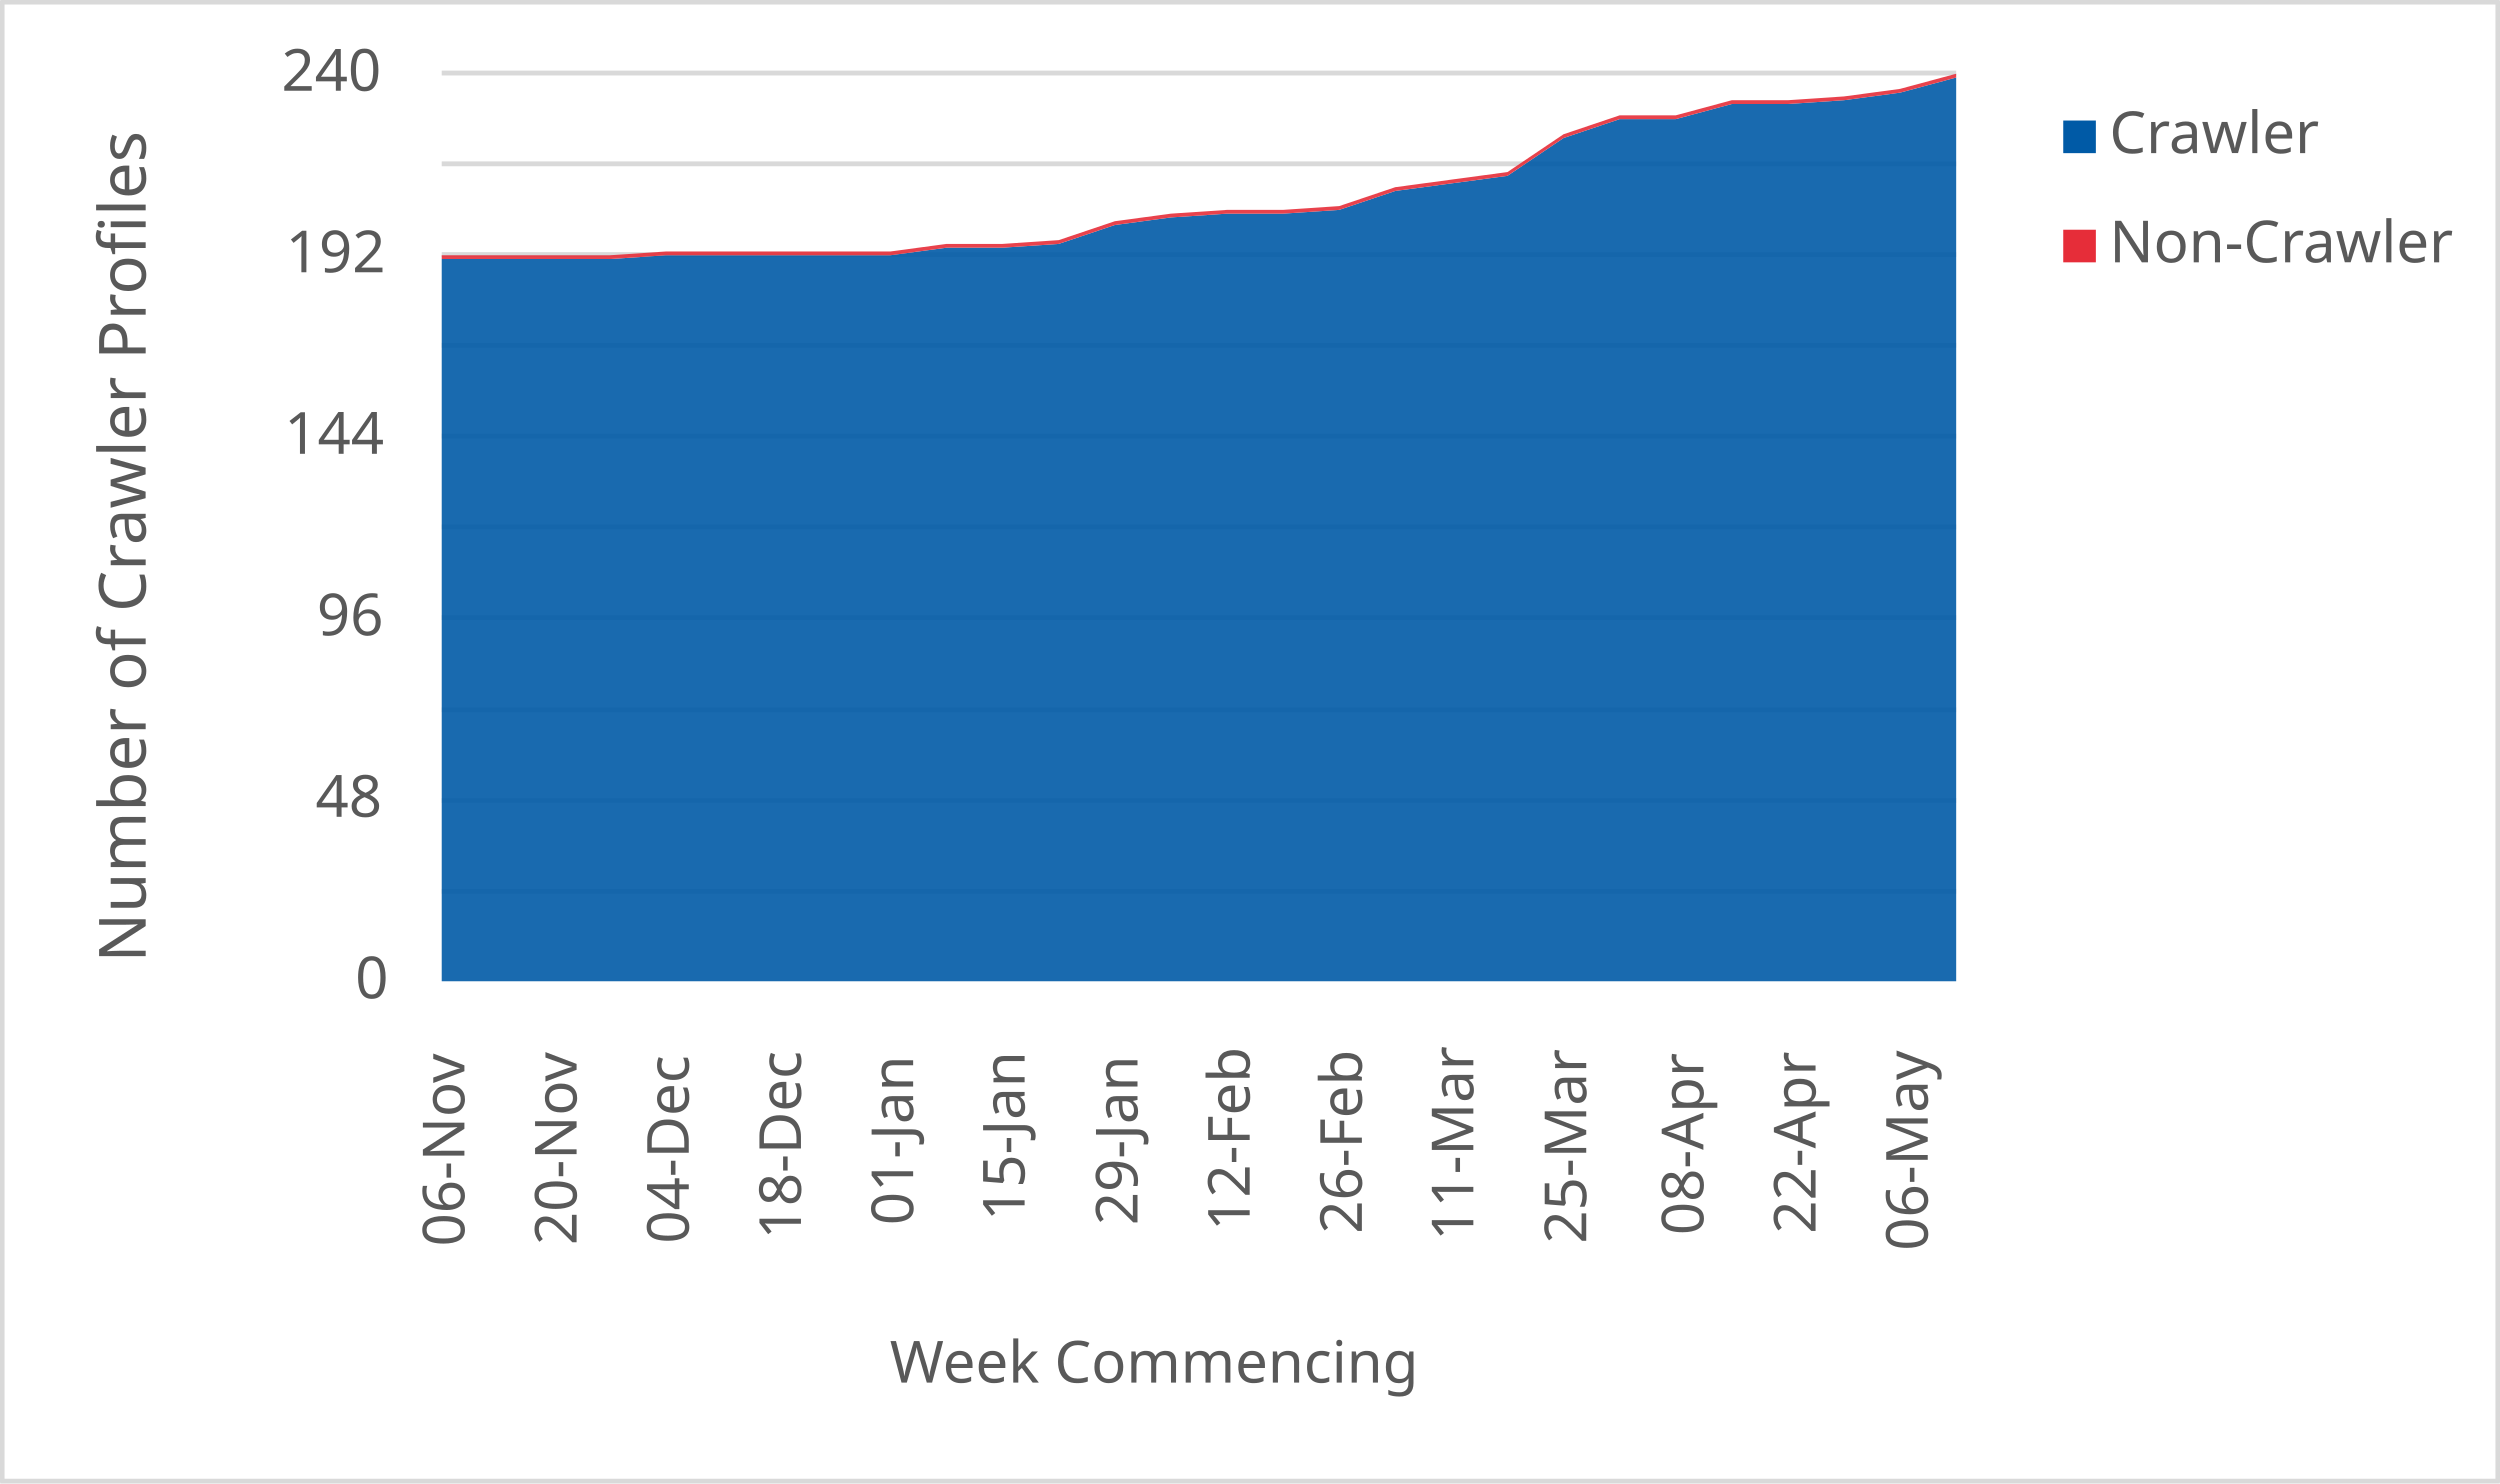
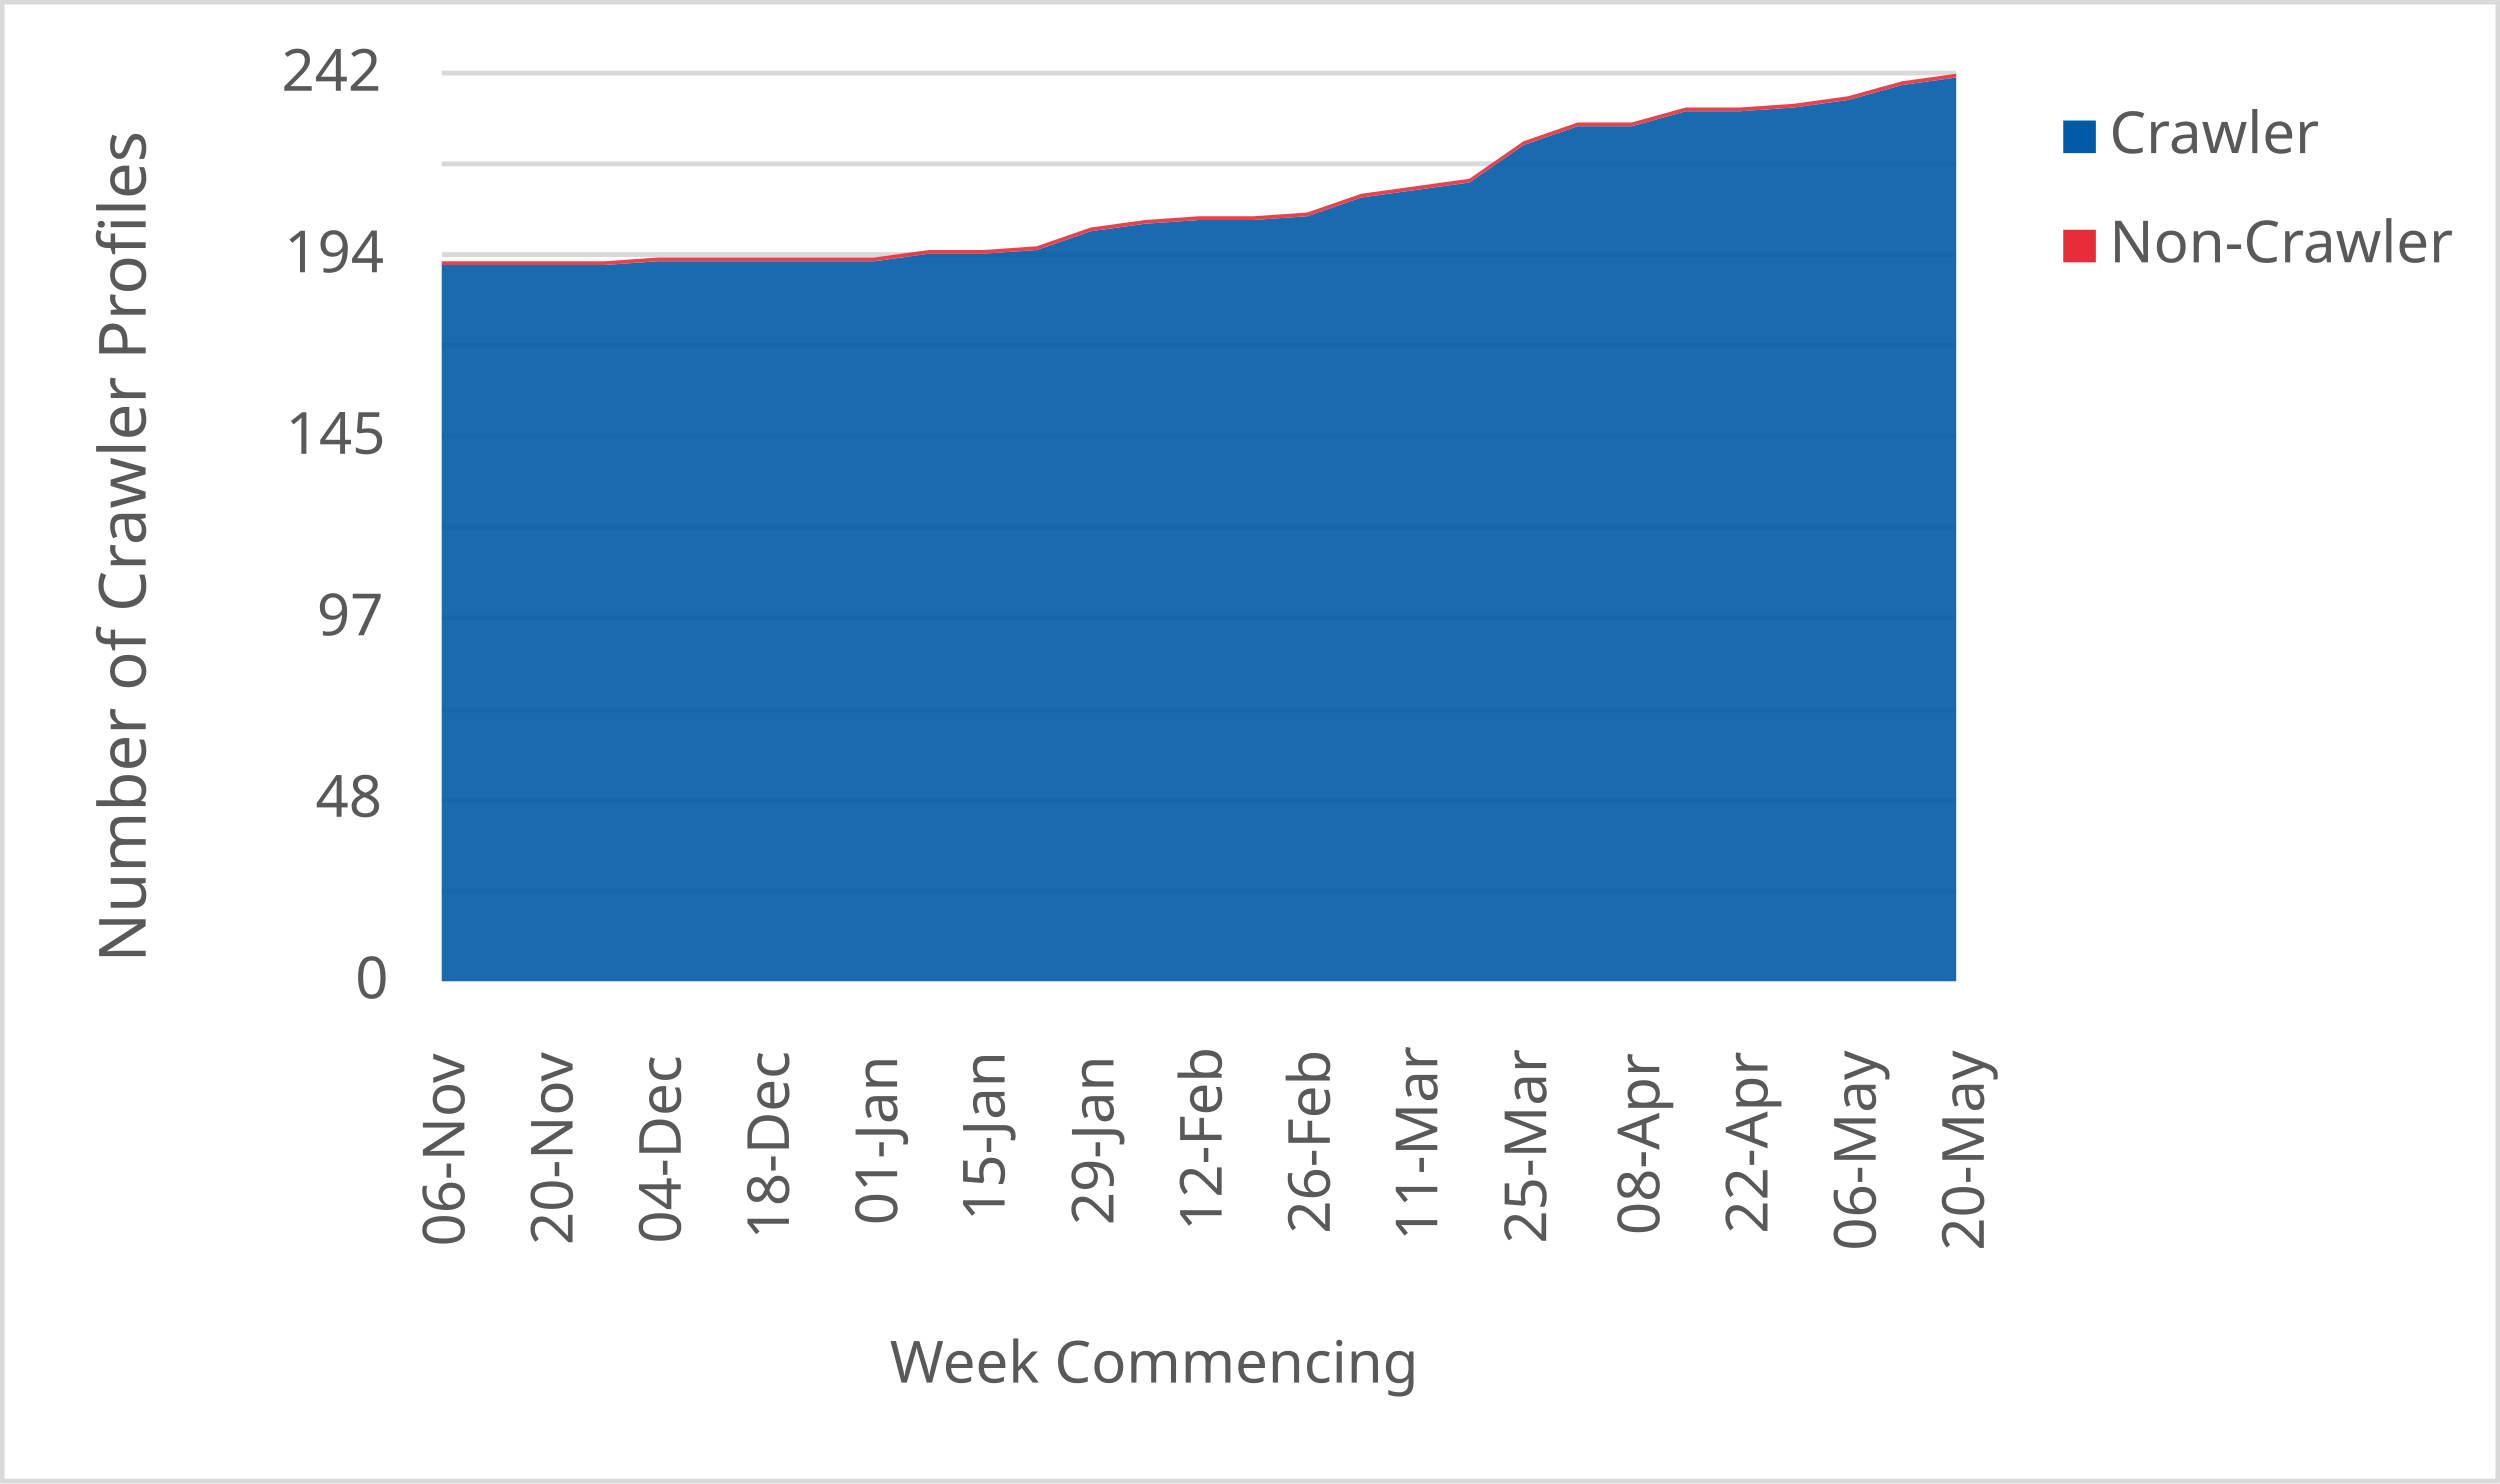
<svg xmlns="http://www.w3.org/2000/svg" width="1763" height="1046" xml:space="preserve" overflow="hidden">
  <defs>
    <clipPath id="clip0">
      <rect x="2917" y="346" width="1763" height="1046" />
    </clipPath>
  </defs>
  <g clip-path="url(#clip0)" transform="translate(-2917 -346)">
    <rect x="2918" y="347" width="1760" height="1043" fill="#FFFFFF" />
    <g>
      <path d="    M3228.5 974.532 4296.5 974.532    M3228.5 910.53 4296.5 910.53    M3228.5 846.528 4296.5 846.528    M3228.5 781.526 4296.5 781.526    M3228.5 717.524 4296.5 717.524    M3228.5 653.522 4296.5 653.522    M3228.5 589.52 4296.5 589.52    M3228.5 525.517 4296.5 525.517    M3228.5 461.515 4296.5 461.515    M3228.5 397.5 4296.5 397.5" stroke="#D9D9D9" stroke-width="3.438" stroke-linejoin="round" stroke-miterlimit="10" fill="none" />
    </g>
    <g>
      <path d="M 1038.5 4296.5 1038.5" stroke="#D9D9D9" stroke-width="3.438" stroke-linejoin="round" stroke-miterlimit="10" fill="none" fill-rule="evenodd" />
    </g>
    <g>
      <text fill="#595959" font-family="Verdana,sans-serif" font-weight="400" font-size="41" transform="matrix(6.12323e-17 -1 1 6.12323e-17 3244.5 1225)">06-Nov</text>
    </g>
    <g>
-       <text fill="#595959" font-family="Verdana,sans-serif" font-weight="400" font-size="41" transform="matrix(6.12323e-17 -1 1 6.12323e-17 3323.611 1224)">20-Nov</text>
+       <text fill="#595959" font-family="Verdana,sans-serif" font-weight="400" font-size="41" transform="matrix(6.12323e-17 -1 1 6.12323e-17 3320.786 1224)">20-Nov</text>
    </g>
    <g>
-       <text fill="#595959" font-family="Verdana,sans-serif" font-weight="400" font-size="41" transform="matrix(6.12323e-17 -1 1 6.12323e-17 3402.722 1223)">04-Dec</text>
+       <text fill="#595959" font-family="Verdana,sans-serif" font-weight="400" font-size="41" transform="matrix(6.12323e-17 -1 1 6.12323e-17 3397.071 1223)">04-Dec</text>
    </g>
    <g>
-       <text fill="#595959" font-family="Verdana,sans-serif" font-weight="400" font-size="41" transform="matrix(6.12323e-17 -1 1 6.12323e-17 3481.833 1220)">18-Dec</text>
+       <text fill="#595959" font-family="Verdana,sans-serif" font-weight="400" font-size="41" transform="matrix(6.12323e-17 -1 1 6.12323e-17 3473.357 1220)">18-Dec</text>
    </g>
    <g>
-       <text fill="#595959" font-family="Verdana,sans-serif" font-weight="400" font-size="41" transform="matrix(6.12323e-17 -1 1 6.12323e-17 3560.944 1210)">01-Jan</text>
+       <text fill="#595959" font-family="Verdana,sans-serif" font-weight="400" font-size="41" transform="matrix(6.12323e-17 -1 1 6.12323e-17 3549.643 1210)">01-Jan</text>
    </g>
    <g>
-       <text fill="#595959" font-family="Verdana,sans-serif" font-weight="400" font-size="41" transform="matrix(6.12323e-17 -1 1 6.12323e-17 3639.556 1207)">15-Jan</text>
+       <text fill="#595959" font-family="Verdana,sans-serif" font-weight="400" font-size="41" transform="matrix(6.12323e-17 -1 1 6.12323e-17 3625.429 1207)">15-Jan</text>
    </g>
    <g>
-       <text fill="#595959" font-family="Verdana,sans-serif" font-weight="400" font-size="41" transform="matrix(6.12323e-17 -1 1 6.12323e-17 3719.167 1210)">29-Jan</text>
+       <text fill="#595959" font-family="Verdana,sans-serif" font-weight="400" font-size="41" transform="matrix(6.12323e-17 -1 1 6.12323e-17 3702.214 1210)">29-Jan</text>
    </g>
    <g>
-       <text fill="#595959" font-family="Verdana,sans-serif" font-weight="400" font-size="41" transform="matrix(6.12323e-17 -1 1 6.12323e-17 3798.278 1214)">12-Feb</text>
+       <text fill="#595959" font-family="Verdana,sans-serif" font-weight="400" font-size="41" transform="matrix(6.12323e-17 -1 1 6.12323e-17 3778.5 1214)">12-Feb</text>
    </g>
    <g>
-       <text fill="#595959" font-family="Verdana,sans-serif" font-weight="400" font-size="41" transform="matrix(6.12323e-17 -1 1 6.12323e-17 3877.389 1216)">26-Feb</text>
+       <text fill="#595959" font-family="Verdana,sans-serif" font-weight="400" font-size="41" transform="matrix(6.12323e-17 -1 1 6.12323e-17 3854.786 1216)">26-Feb</text>
    </g>
    <g>
-       <text fill="#595959" font-family="Verdana,sans-serif" font-weight="400" font-size="41" transform="matrix(6.12323e-17 -1 1 6.12323e-17 3956 1221)">11-Mar</text>
+       <text fill="#595959" font-family="Verdana,sans-serif" font-weight="400" font-size="41" transform="matrix(6.12323e-17 -1 1 6.12323e-17 3930.571 1221)">11-Mar</text>
    </g>
    <g>
-       <text fill="#595959" font-family="Verdana,sans-serif" font-weight="400" font-size="41" transform="matrix(6.12323e-17 -1 1 6.12323e-17 4035.611 1223)">25-Mar</text>
+       <text fill="#595959" font-family="Verdana,sans-serif" font-weight="400" font-size="41" transform="matrix(6.12323e-17 -1 1 6.12323e-17 4007.357 1223)">25-Mar</text>
    </g>
    <g>
-       <text fill="#595959" font-family="Verdana,sans-serif" font-weight="400" font-size="41" transform="matrix(6.12323e-17 -1 1 6.12323e-17 4118.222 1217)">08-Apr</text>
+       <text fill="#595959" font-family="Verdana,sans-serif" font-weight="400" font-size="41" transform="matrix(6.12323e-17 -1 1 6.12323e-17 4087.143 1217)">08-Apr</text>
    </g>
    <g>
-       <text fill="#595959" font-family="Verdana,sans-serif" font-weight="400" font-size="41" transform="matrix(6.12323e-17 -1 1 6.12323e-17 4197.333 1216)">22-Apr</text>
+       <text fill="#595959" font-family="Verdana,sans-serif" font-weight="400" font-size="41" transform="matrix(6.12323e-17 -1 1 6.12323e-17 4163.429 1216)">22-Apr</text>
    </g>
    <g>
-       <text fill="#595959" font-family="Verdana,sans-serif" font-weight="400" font-size="41" transform="matrix(6.12323e-17 -1 1 6.12323e-17 4276.444 1228)">06-May</text>
+       <text fill="#595959" font-family="Verdana,sans-serif" font-weight="400" font-size="41" transform="matrix(6.12323e-17 -1 1 6.12323e-17 4239.714 1228)">06-May</text>
+     </g>
+     <g>
+       <text fill="#595959" font-family="Verdana,sans-serif" font-weight="400" font-size="41" transform="matrix(6.12323e-17 -1 1 6.12323e-17 4316 1228)">20-May</text>
    </g>
    <g>
      <text fill="#595959" font-family="Verdana,sans-serif" font-weight="400" font-size="41" transform="matrix(1 0 0 1 3167.5 1050)">0</text>
    </g>
    <g>
      <text fill="#595959" font-family="Verdana,sans-serif" font-weight="400" font-size="41" transform="matrix(1 0 0 1 3139.5 922)">48</text>
    </g>
    <g>
-       <text fill="#595959" font-family="Verdana,sans-serif" font-weight="400" font-size="41" transform="matrix(1 0 0 1 3140.5 794)">96</text>
+       <text fill="#595959" font-family="Verdana,sans-serif" font-weight="400" font-size="41" transform="matrix(1 0 0 1 3140.5 794)">97</text>
    </g>
    <g>
-       <text fill="#595959" font-family="Verdana,sans-serif" font-weight="400" font-size="41" transform="matrix(1 0 0 1 3117.5 666)">144</text>
+       <text fill="#595959" font-family="Verdana,sans-serif" font-weight="400" font-size="41" transform="matrix(1 0 0 1 3118.5 666)">145</text>
    </g>
    <g>
-       <text fill="#595959" font-family="Verdana,sans-serif" font-weight="400" font-size="41" transform="matrix(1 0 0 1 3118.5 538)">192</text>
+       <text fill="#595959" font-family="Verdana,sans-serif" font-weight="400" font-size="41" transform="matrix(1 0 0 1 3117.5 538)">194</text>
    </g>
    <g>
-       <text fill="#595959" font-family="Verdana,sans-serif" font-weight="400" font-size="41" transform="matrix(1 0 0 1 3115.5 410)">240</text>
+       <text fill="#595959" font-family="Verdana,sans-serif" font-weight="400" font-size="41" transform="matrix(1 0 0 1 3115.5 410)">242</text>
    </g>
    <g>
      <text fill="#595959" font-family="Verdana,sans-serif" font-weight="400" font-size="41" transform="matrix(1 0 0 1 3544.5 1321)">Week Commencing</text>
    </g>
    <g>
      <text fill="#595959" font-family="Verdana,sans-serif" font-weight="400" font-size="46" transform="matrix(6.12323e-17 -1 1 6.12323e-17 3019.73 1024.75)">Number of Crawler Profiles</text>
    </g>
    <rect x="2918.5" y="347.5" width="1760" height="1043" stroke="#D9D9D9" stroke-width="3.438" stroke-linejoin="round" stroke-miterlimit="10" fill="none" />
    <g>
-       <path d="M3228.5 1038 3268.056 1038 3307.611 1038 3347.167 1038 3386.722 1038 3426.278 1038 3465.833 1038 3505.389 1038 3544.944 1038 3584.5 1038 3624.056 1038 3663.611 1038 3703.167 1038 3742.722 1038 3782.278 1038 3821.833 1038 3861.389 1038 3900.944 1038 3940.5 1038 3980.056 1038 4019.611 1038 4059.167 1038 4098.722 1038 4138.278 1038 4177.833 1038 4217.389 1038 4256.944 1038 4296.5 1038 4296.5 400.667 4256.944 411.333 4217.389 416.667 4177.833 419.333 4138.278 419.333 4098.722 430 4059.167 430 4019.611 443.333 3980.056 470 3940.5 475.333 3900.944 480.667 3861.389 494 3821.833 496.667 3782.278 496.667 3742.722 499.333 3703.167 504.667 3663.611 518 3624.056 520.667 3584.5 520.667 3544.944 526 3505.389 526 3465.833 526 3426.278 526 3386.722 526 3347.167 528.667 3307.611 528.667 3268.056 528.667 3228.5 528.667 3228.5 1038Z" fill="#005aa6" opacity="0.9" />
+       <path d="M3228.5 1038 3266.643 1038 3304.786 1038 3342.929 1038 3381.071 1038 3419.214 1038 3457.357 1038 3495.5 1038 3533.643 1038 3571.786 1038 3609.929 1038 3648.071 1038 3686.214 1038 3724.357 1038 3762.5 1038 3800.643 1038 3838.786 1038 3876.929 1038 3915.071 1038 3953.214 1038 3991.357 1038 4029.5 1038 4067.643 1038 4105.786 1038 4143.929 1038 4182.071 1038 4220.214 1038 4258.357 1038 4296.5 1038 4296.5 400.645 4258.357 405.934 4220.214 416.512 4182.071 421.802 4143.929 424.446 4105.786 424.446 4067.643 435.025 4029.5 435.025 3991.357 448.248 3953.214 474.694 3915.071 479.983 3876.929 485.273 3838.786 498.496 3800.643 501.14 3762.5 501.14 3724.357 503.785 3686.214 509.074 3648.071 522.298 3609.929 524.942 3571.786 524.942 3533.643 530.231 3495.5 530.231 3457.357 530.231 3419.214 530.231 3381.071 530.231 3342.929 532.876 3304.786 532.876 3266.643 532.876 3228.5 532.876 3228.5 1038Z" fill="#005aa6" opacity="0.9" />
    </g>
    <g>
-       <path d="M3228.5 528.667 3268.056 528.667 3307.611 528.667 3347.167 528.667 3386.722 526 3426.278 526 3465.833 526 3505.389 526 3544.944 526 3584.5 520.667 3624.056 520.667 3663.611 518 3703.167 504.667 3742.722 499.333 3782.278 496.667 3821.833 496.667 3861.389 494 3900.944 480.667 3940.5 475.333 3980.056 470 4019.611 443.333 4059.167 430 4098.722 430 4138.278 419.333 4177.833 419.333 4217.389 416.667 4256.944 411.333 4296.5 400.667 4296.5 398 4256.944 408.667 4217.389 414 4177.833 416.667 4138.278 416.667 4098.722 427.333 4059.167 427.333 4019.611 440.667 3980.056 467.333 3940.5 472.667 3900.944 478 3861.389 491.333 3821.833 494 3782.278 494 3742.722 496.667 3703.167 502 3663.611 515.333 3624.056 518 3584.5 518 3544.944 523.333 3505.389 523.333 3465.833 523.333 3426.278 523.333 3386.722 523.333 3347.167 526 3307.611 526 3268.056 526 3228.5 526 3228.5 528.667Z" fill="#e62d39" opacity="0.9" />
+       <path d="M3228.5 532.876 3266.643 532.876 3304.786 532.876 3342.929 532.876 3381.071 530.231 3419.214 530.231 3457.357 530.231 3495.5 530.231 3533.643 530.231 3571.786 524.942 3609.929 524.942 3648.071 522.298 3686.214 509.074 3724.357 503.785 3762.5 501.14 3800.643 501.14 3838.786 498.496 3876.929 485.273 3915.071 479.983 3953.214 474.694 3991.357 448.248 4029.5 435.025 4067.643 435.025 4105.786 424.446 4143.929 424.446 4182.071 421.802 4220.214 416.512 4258.357 405.934 4296.5 400.645 4296.5 398 4258.357 403.289 4220.214 413.868 4182.071 419.157 4143.929 421.802 4105.786 421.802 4067.643 432.38 4029.5 432.38 3991.357 445.603 3953.214 472.05 3915.071 477.339 3876.929 482.628 3838.786 495.851 3800.643 498.496 3762.5 498.496 3724.357 501.14 3686.214 506.43 3648.071 519.653 3609.929 522.298 3571.786 522.298 3533.643 527.587 3495.5 527.587 3457.357 527.587 3419.214 527.587 3381.071 527.587 3342.929 530.231 3304.786 530.231 3266.643 530.231 3228.5 530.231 3228.5 532.876Z" fill="#e62d39" opacity="0.9" />
    </g>
    <g>
      <rect x="4372" y="431" width="23" height="23" fill="#005aa6" />
    </g>
    <g>
      <text fill="#595959" font-family="Verdana,sans-serif" font-weight="400" font-size="41" transform="matrix(1 0 0 1 4404.56 454)">Crawler</text>
    </g>
    <g>
      <rect x="4372" y="508" width="23" height="23" fill="#e62d39" />
    </g>
    <g>
      <text fill="#595959" font-family="Verdana,sans-serif" font-weight="400" font-size="41" transform="matrix(1 0 0 1 4404.56 531)">Non-Crawler</text>
    </g>
  </g>
</svg>
